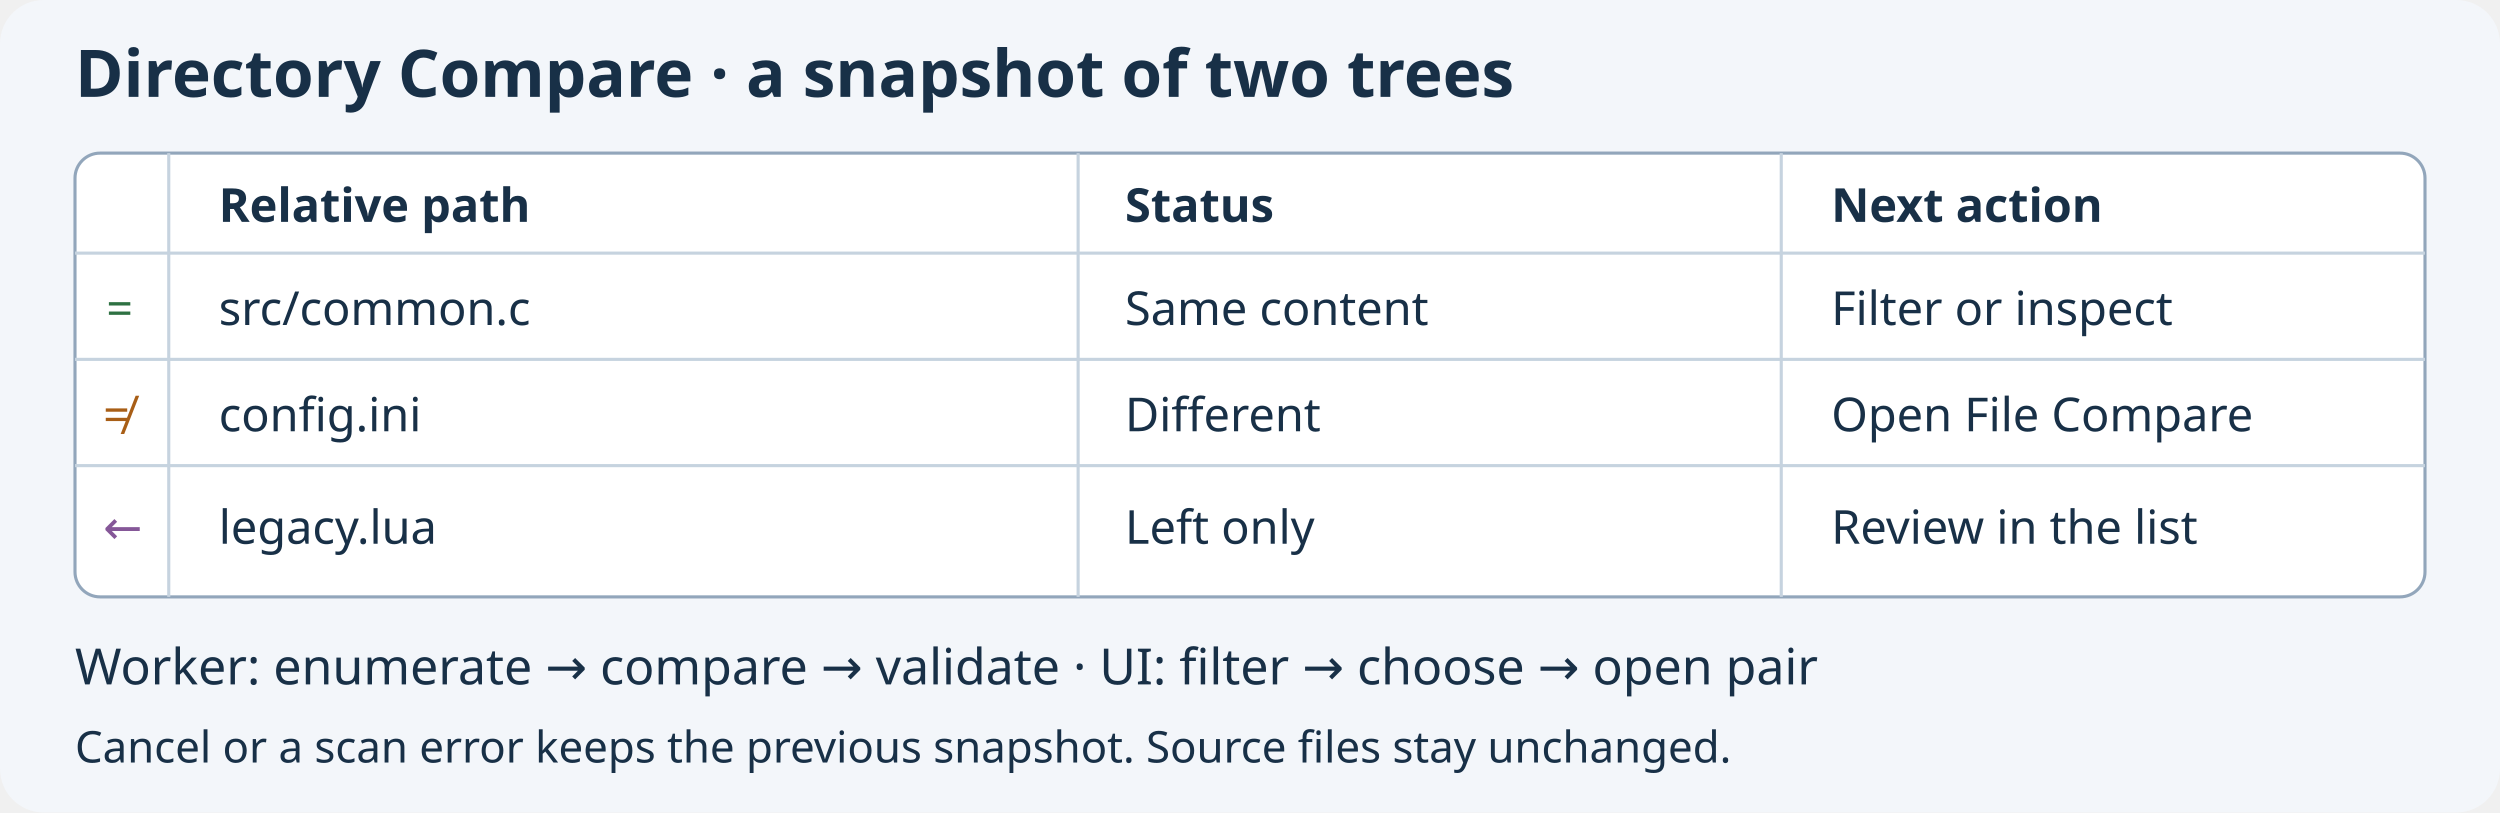
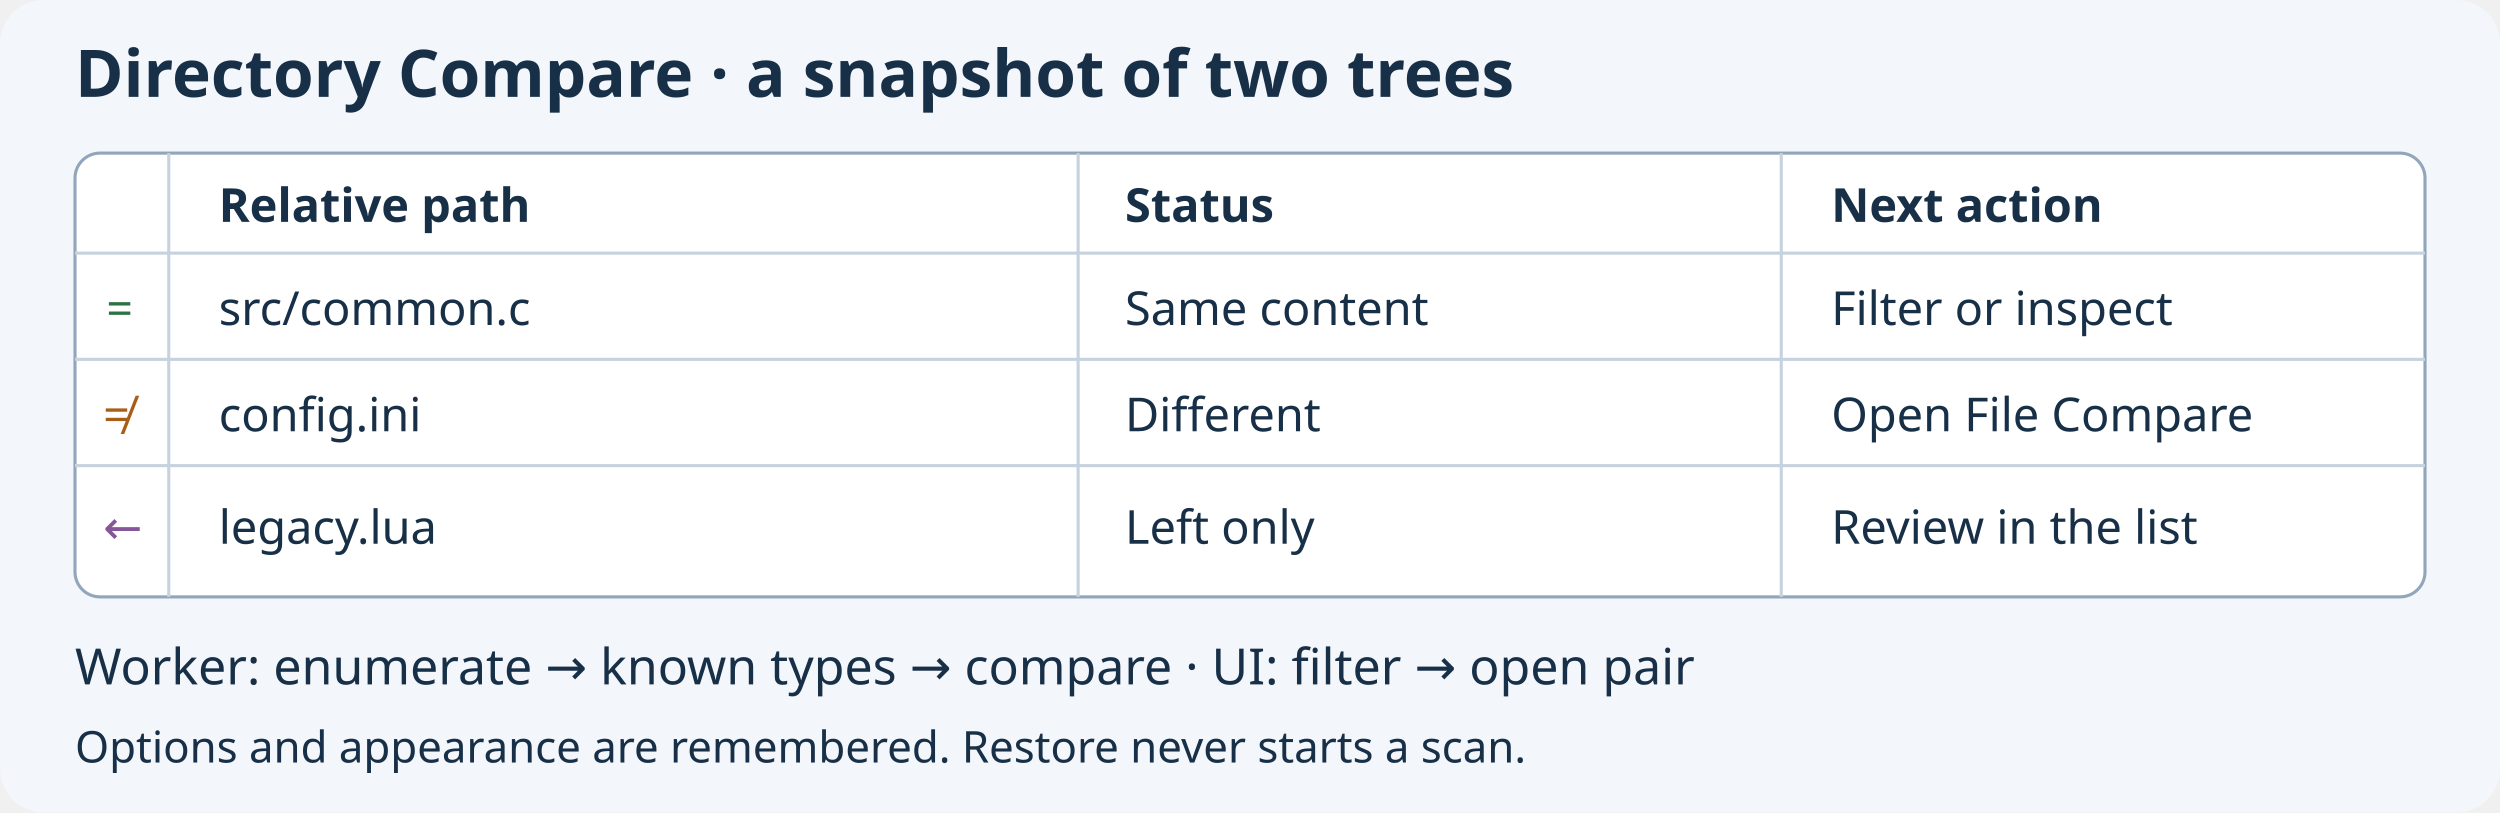
<svg xmlns="http://www.w3.org/2000/svg" width="800" height="260" viewBox="0 0 800 260">
  <rect width="800" height="260" rx="14" fill="#f3f6fa" />
  <g font-family="sans-serif" fill="#183047">
    <text x="24" y="31" font-size="21" font-weight="bold">Directory Compare · a snapshot of two trees</text>
    <rect x="24" y="49" width="752" height="142" rx="8" fill="white" stroke="#92a6bb" />
    <path d="M54 49v142M345 49v142M570 49v142M24 81h752M24 115h752M24 149h752" fill="none" stroke="#c6d3df" />
    <g font-size="15">
      <text x="70" y="71" font-weight="bold">Relative path</text>
      <text x="360" y="71" font-weight="bold">Status</text>
      <text x="586" y="71" font-weight="bold">Next action</text>
      <text x="34" y="104" fill="#2e7142">=</text>
      <text x="70" y="104">src/common.c</text>
      <text x="360" y="104">Same content</text>
      <text x="586" y="104">Filter or inspect</text>
      <text x="33" y="138" fill="#a85e16">≠</text>
      <text x="70" y="138">config.ini</text>
      <text x="360" y="138">Different</text>
      <text x="586" y="138">Open File Compare</text>
      <text x="33" y="174" fill="#855798">←</text>
      <text x="70" y="174">legacy.lua</text>
      <text x="360" y="174">Left only</text>
      <text x="586" y="174">Review in the list</text>
    </g>
-     <text x="24" y="219" font-size="16">Worker: enumerate → compare → validate · UI: filter → choose → open pair</text>
-     <text x="24" y="244" font-size="14">Cancel or a scan error keeps the previous snapshot. Source files stay unchanged.</text>
+     <text x="24" y="219" font-size="16">Worker: enumerate → known types → compare · UI: filter → open pair</text>
+     <text x="24" y="244" font-size="14">Options and appearance are remembered. Restore never starts a scan.</text>
  </g>
</svg>
